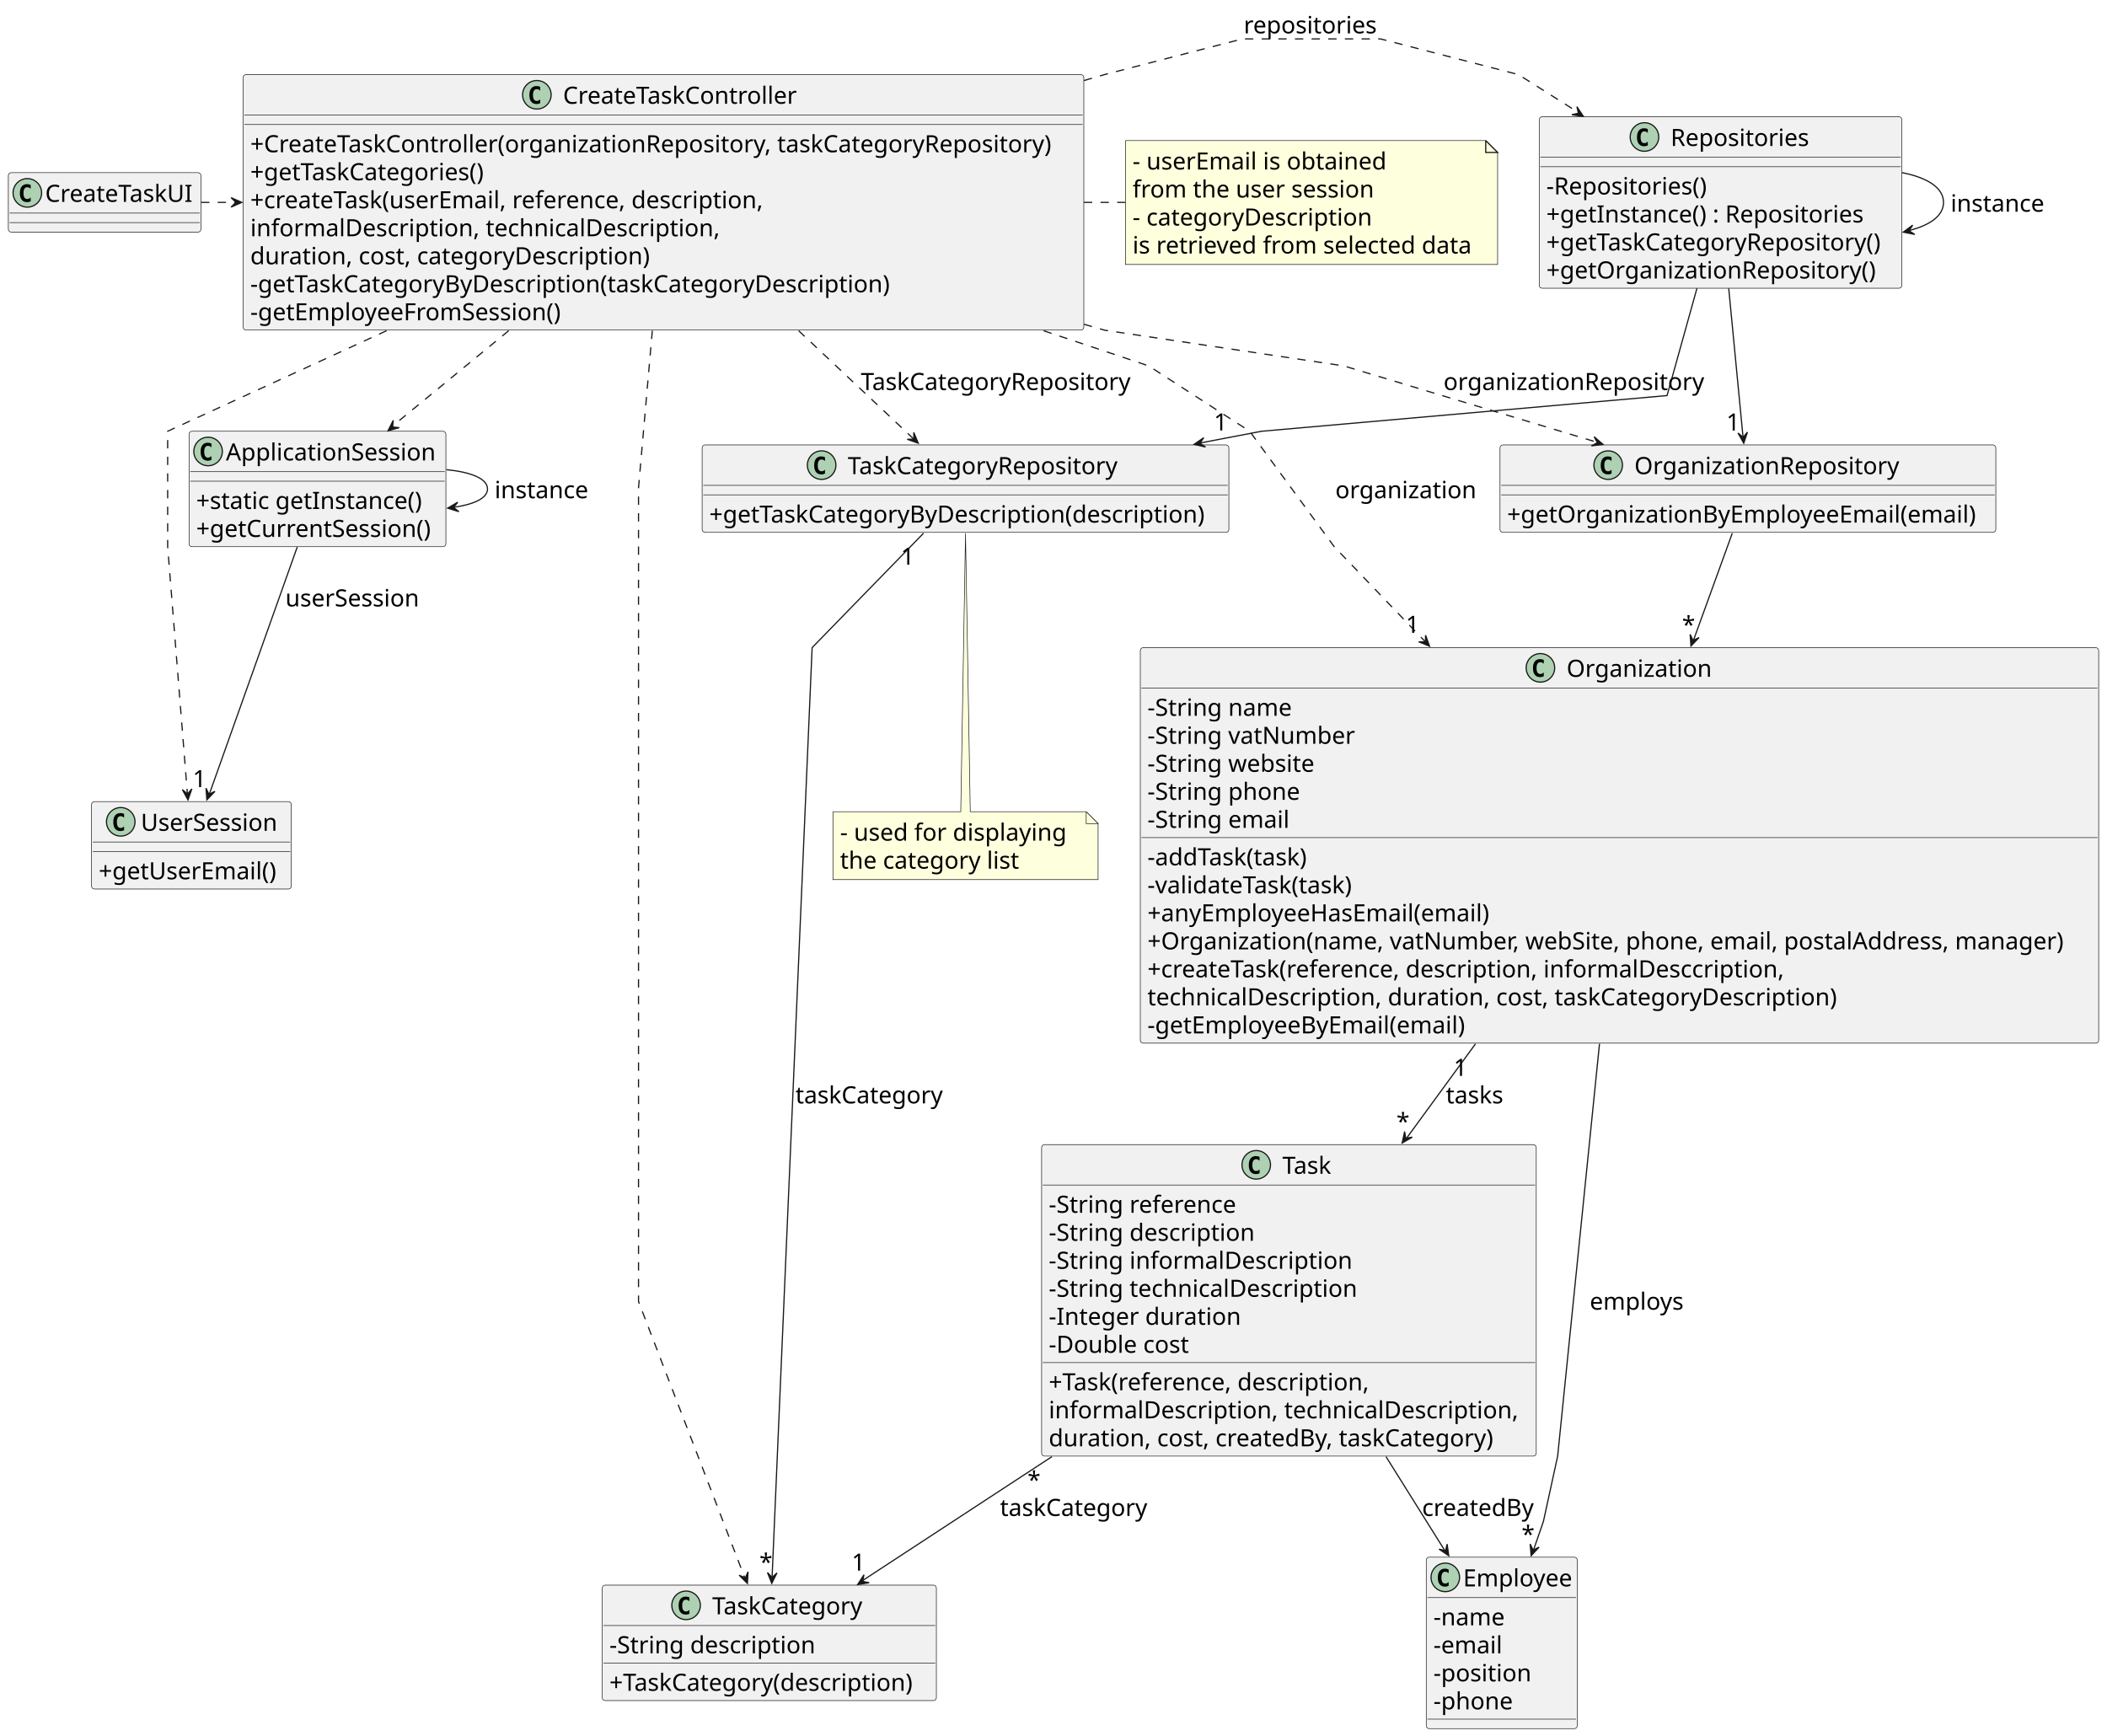
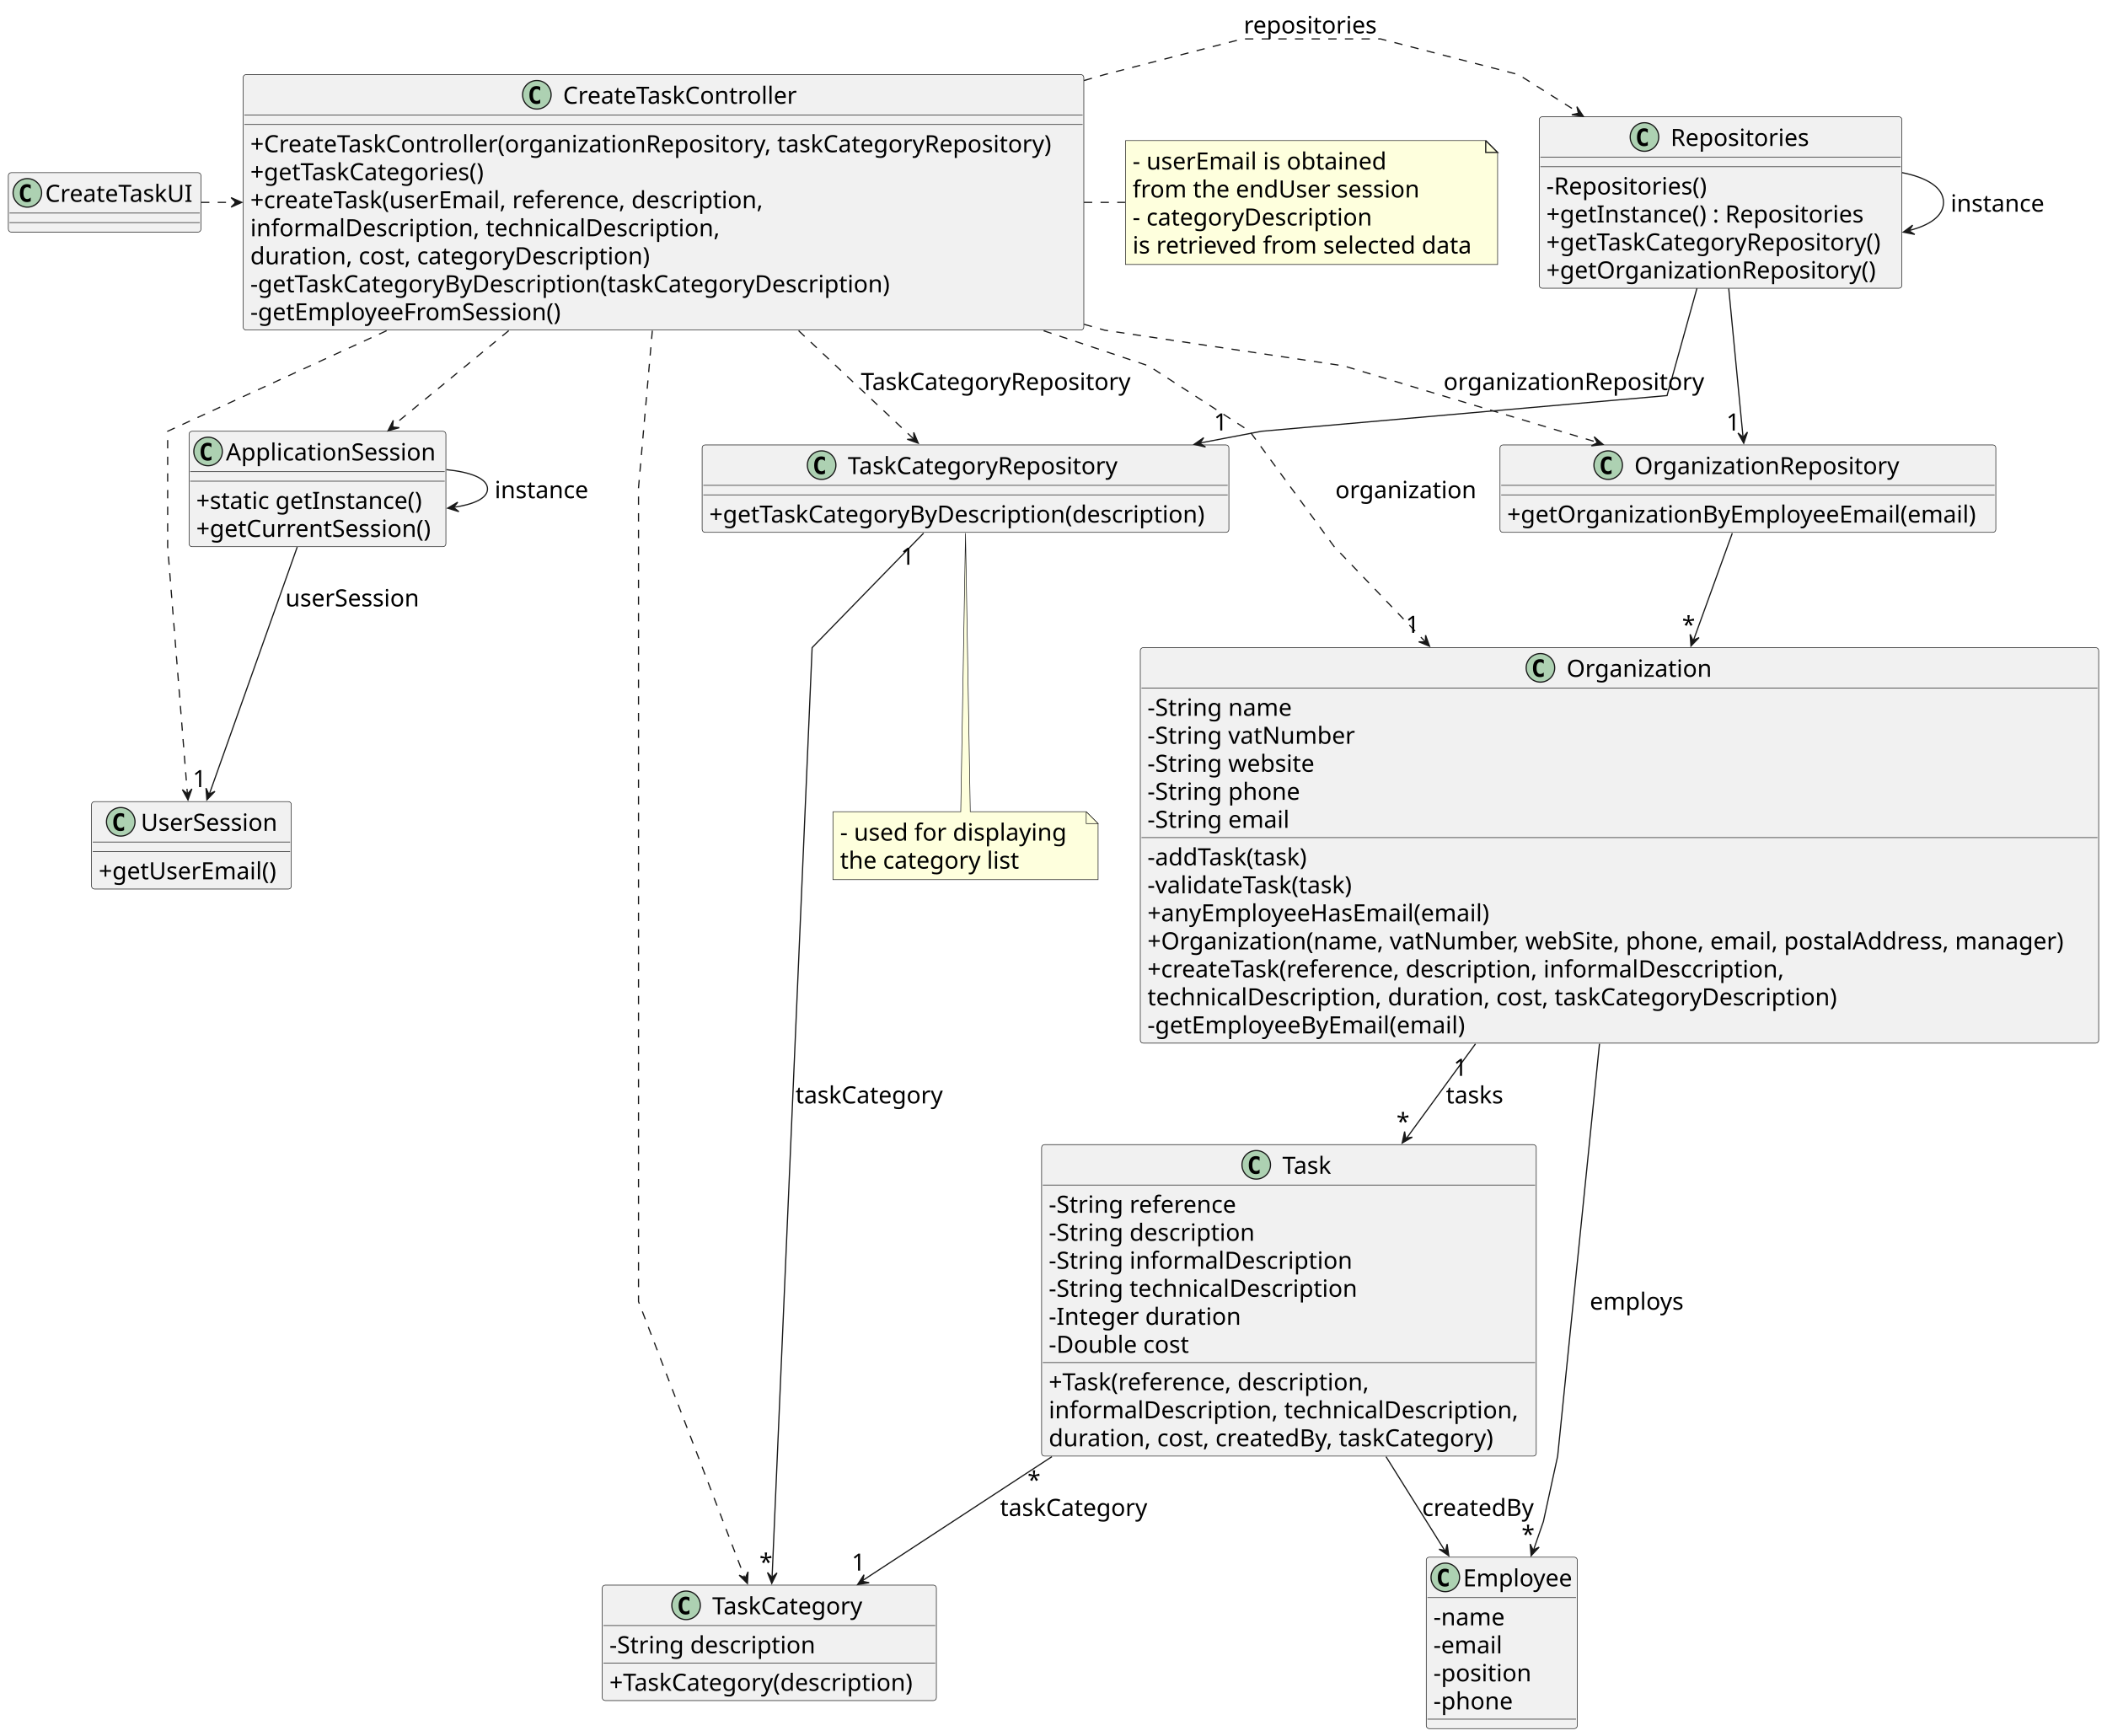
<svg xmlns="http://www.w3.org/2000/svg" contentStyleType="text/css" height="1460px" preserveAspectRatio="none" style="width:1772px;height:1460px;background:#FFFFFF;" version="1.1" viewBox="0 0 1772 1460" width="1772px" zoomAndPan="magnify">
  <defs />
  <g>
    <g id="elem_ApplicationSession">
      <rect codeLine="11" fill="#F1F1F1" height="97.109" id="ApplicationSession" rx="2.5" ry="2.5" style="stroke:#181818;stroke-width:0.5;" width="216" x="159" y="362.719" />
      <ellipse cx="175" cy="379.719" fill="#ADD1B2" rx="12" ry="12" style="stroke:#181818;stroke-width:1.0;" />
      <path d="M177.807,386.799 Q177.123,387.15 176.371,387.326 Q175.619,387.502 174.789,387.502 Q171.84,387.502 170.287,385.559 Q168.734,383.615 168.734,379.943 Q168.734,376.262 170.287,374.318 Q171.84,372.375 174.789,372.375 Q175.619,372.375 176.381,372.551 Q177.143,372.727 177.807,373.078 L177.807,376.281 Q177.065,375.598 176.366,375.28 Q175.668,374.963 174.926,374.963 Q173.344,374.963 172.538,376.218 Q171.732,377.473 171.732,379.943 Q171.732,382.404 172.538,383.659 Q173.344,384.914 174.926,384.914 Q175.668,384.914 176.366,384.597 Q177.065,384.279 177.807,383.596 Z " fill="#000000" />
      <text fill="#000000" font-family="sans-serif" font-size="20" lengthAdjust="spacing" textLength="182" x="190" y="387.277">ApplicationSession</text>
      <line style="stroke:#181818;stroke-width:0.5;" x1="160" x2="374" y1="396.719" y2="396.719" />
      <line style="stroke:#181818;stroke-width:0.5;" x1="160" x2="374" y1="404.719" y2="404.719" />
      <text fill="#000000" font-family="sans-serif" font-size="20" lengthAdjust="spacing" textLength="196" x="165" y="428.055">+static getInstance()</text>
      <text fill="#000000" font-family="sans-serif" font-size="20" lengthAdjust="spacing" textLength="204" x="165" y="451.609">+getCurrentSession()</text>
    </g>
    <g id="elem_UserSession">
      <rect codeLine="17" fill="#F1F1F1" height="73.555" id="UserSession" rx="2.5" ry="2.5" style="stroke:#181818;stroke-width:0.5;" width="168" x="77" y="674.219" />
      <ellipse cx="101.55" cy="691.219" fill="#ADD1B2" rx="12" ry="12" style="stroke:#181818;stroke-width:1.0;" />
      <path d="M104.357,698.299 Q103.673,698.65 102.921,698.826 Q102.169,699.002 101.339,699.002 Q98.39,699.002 96.837,697.059 Q95.284,695.115 95.284,691.443 Q95.284,687.762 96.837,685.818 Q98.39,683.875 101.339,683.875 Q102.169,683.875 102.931,684.051 Q103.693,684.227 104.357,684.578 L104.357,687.781 Q103.615,687.098 102.916,686.78 Q102.218,686.463 101.476,686.463 Q99.894,686.463 99.088,687.718 Q98.282,688.973 98.282,691.443 Q98.282,693.904 99.088,695.159 Q99.894,696.414 101.476,696.414 Q102.218,696.414 102.916,696.097 Q103.615,695.779 104.357,695.096 Z " fill="#000000" />
      <text fill="#000000" font-family="sans-serif" font-size="20" lengthAdjust="spacing" textLength="115" x="118.45" y="698.777">UserSession</text>
      <line style="stroke:#181818;stroke-width:0.5;" x1="78" x2="244" y1="708.219" y2="708.219" />
      <line style="stroke:#181818;stroke-width:0.5;" x1="78" x2="244" y1="716.219" y2="716.219" />
      <text fill="#000000" font-family="sans-serif" font-size="20" lengthAdjust="spacing" textLength="156" x="83" y="739.555">+getUserEmail()</text>
    </g>
    <g id="elem_Employee">
      <rect codeLine="22" fill="#F1F1F1" height="144.219" id="Employee" rx="2.5" ry="2.5" style="stroke:#181818;stroke-width:0.5;" width="127" x="1199.5" y="1309.719" />
      <ellipse cx="1215.5" cy="1326.719" fill="#ADD1B2" rx="12" ry="12" style="stroke:#181818;stroke-width:1.0;" />
      <path d="M1218.307,1333.799 Q1217.623,1334.15 1216.871,1334.326 Q1216.119,1334.502 1215.289,1334.502 Q1212.34,1334.502 1210.787,1332.559 Q1209.234,1330.615 1209.234,1326.943 Q1209.234,1323.262 1210.787,1321.318 Q1212.34,1319.375 1215.289,1319.375 Q1216.119,1319.375 1216.881,1319.551 Q1217.643,1319.727 1218.307,1320.078 L1218.307,1323.281 Q1217.564,1322.598 1216.866,1322.28 Q1216.168,1321.963 1215.426,1321.963 Q1213.844,1321.963 1213.038,1323.218 Q1212.232,1324.473 1212.232,1326.943 Q1212.232,1329.404 1213.038,1330.659 Q1213.844,1331.914 1215.426,1331.914 Q1216.168,1331.914 1216.866,1331.597 Q1217.564,1331.279 1218.307,1330.596 Z " fill="#000000" />
      <text fill="#000000" font-family="sans-serif" font-size="20" lengthAdjust="spacing" textLength="93" x="1230.5" y="1334.277">Employee</text>
      <line style="stroke:#181818;stroke-width:0.5;" x1="1200.5" x2="1325.5" y1="1343.719" y2="1343.719" />
      <text fill="#000000" font-family="sans-serif" font-size="20" lengthAdjust="spacing" textLength="65" x="1205.5" y="1367.055">-name</text>
      <text fill="#000000" font-family="sans-serif" font-size="20" lengthAdjust="spacing" textLength="65" x="1205.5" y="1390.609">-email</text>
      <text fill="#000000" font-family="sans-serif" font-size="20" lengthAdjust="spacing" textLength="90" x="1205.5" y="1414.164">-position</text>
      <text fill="#000000" font-family="sans-serif" font-size="20" lengthAdjust="spacing" textLength="72" x="1205.5" y="1437.719">-phone</text>
      <line style="stroke:#181818;stroke-width:0.5;" x1="1200.5" x2="1325.5" y1="1445.938" y2="1445.938" />
    </g>
    <g id="elem_Task">
      <rect codeLine="29" fill="#F1F1F1" height="261.992" id="Task" rx="2.5" ry="2.5" style="stroke:#181818;stroke-width:0.5;" width="416" x="876" y="962.719" />
      <ellipse cx="1056.5" cy="979.719" fill="#ADD1B2" rx="12" ry="12" style="stroke:#181818;stroke-width:1.0;" />
      <path d="M1059.307,986.799 Q1058.623,987.15 1057.871,987.326 Q1057.119,987.502 1056.289,987.502 Q1053.34,987.502 1051.787,985.559 Q1050.234,983.615 1050.234,979.943 Q1050.234,976.262 1051.787,974.318 Q1053.34,972.375 1056.289,972.375 Q1057.119,972.375 1057.881,972.551 Q1058.643,972.727 1059.307,973.078 L1059.307,976.281 Q1058.564,975.598 1057.866,975.28 Q1057.168,974.963 1056.426,974.963 Q1054.844,974.963 1054.038,976.218 Q1053.232,977.473 1053.232,979.943 Q1053.232,982.404 1054.038,983.659 Q1054.844,984.914 1056.426,984.914 Q1057.168,984.914 1057.866,984.597 Q1058.564,984.279 1059.307,983.596 Z " fill="#000000" />
      <text fill="#000000" font-family="sans-serif" font-size="20" lengthAdjust="spacing" textLength="46" x="1078.5" y="987.277">Task</text>
      <line style="stroke:#181818;stroke-width:0.5;" x1="877" x2="1291" y1="996.719" y2="996.719" />
      <text fill="#000000" font-family="sans-serif" font-size="20" lengthAdjust="spacing" textLength="163" x="882" y="1020.055">-String reference</text>
      <text fill="#000000" font-family="sans-serif" font-size="20" lengthAdjust="spacing" textLength="182" x="882" y="1043.609">-String description</text>
      <text fill="#000000" font-family="sans-serif" font-size="20" lengthAdjust="spacing" textLength="265" x="882" y="1067.164">-String informalDescription</text>
      <text fill="#000000" font-family="sans-serif" font-size="20" lengthAdjust="spacing" textLength="269" x="882" y="1090.719">-String technicalDescription</text>
      <text fill="#000000" font-family="sans-serif" font-size="20" lengthAdjust="spacing" textLength="166" x="882" y="1114.273">-Integer duration</text>
      <text fill="#000000" font-family="sans-serif" font-size="20" lengthAdjust="spacing" textLength="126" x="882" y="1137.828">-Double cost</text>
      <line style="stroke:#181818;stroke-width:0.5;" x1="877" x2="1291" y1="1146.047" y2="1146.047" />
      <text fill="#000000" font-family="sans-serif" font-size="20" lengthAdjust="spacing" textLength="284" x="882" y="1169.383">+Task(reference, description,</text>
      <text fill="#000000" font-family="sans-serif" font-size="20" lengthAdjust="spacing" textLength="404" x="882" y="1192.938">informalDescription, technicalDescription,</text>
      <text fill="#000000" font-family="sans-serif" font-size="20" lengthAdjust="spacing" textLength="381" x="882" y="1216.492">duration, cost, createdBy, taskCategory)</text>
    </g>
    <g id="elem_TaskCategory">
      <rect codeLine="40" fill="#F1F1F1" height="97.109" id="TaskCategory" rx="2.5" ry="2.5" style="stroke:#181818;stroke-width:0.5;" width="281" x="506.5" y="1333.219" />
      <ellipse cx="577" cy="1350.219" fill="#ADD1B2" rx="12" ry="12" style="stroke:#181818;stroke-width:1.0;" />
      <path d="M579.807,1357.299 Q579.123,1357.65 578.371,1357.826 Q577.619,1358.002 576.789,1358.002 Q573.84,1358.002 572.287,1356.059 Q570.734,1354.115 570.734,1350.443 Q570.734,1346.762 572.287,1344.818 Q573.84,1342.875 576.789,1342.875 Q577.619,1342.875 578.381,1343.051 Q579.143,1343.227 579.807,1343.578 L579.807,1346.781 Q579.064,1346.098 578.366,1345.78 Q577.668,1345.463 576.926,1345.463 Q575.344,1345.463 574.538,1346.718 Q573.732,1347.973 573.732,1350.443 Q573.732,1352.904 574.538,1354.159 Q575.344,1355.414 576.926,1355.414 Q577.668,1355.414 578.366,1355.097 Q579.064,1354.779 579.807,1354.096 Z " fill="#000000" />
      <text fill="#000000" font-family="sans-serif" font-size="20" lengthAdjust="spacing" textLength="131" x="599" y="1357.777">TaskCategory</text>
      <line style="stroke:#181818;stroke-width:0.5;" x1="507.5" x2="786.5" y1="1367.219" y2="1367.219" />
      <text fill="#000000" font-family="sans-serif" font-size="20" lengthAdjust="spacing" textLength="182" x="512.5" y="1390.555">-String description</text>
      <line style="stroke:#181818;stroke-width:0.5;" x1="507.5" x2="786.5" y1="1398.773" y2="1398.773" />
      <text fill="#000000" font-family="sans-serif" font-size="20" lengthAdjust="spacing" textLength="269" x="512.5" y="1422.109">+TaskCategory(description)</text>
    </g>
    <g id="elem_Organization">
      <rect codeLine="46" fill="#F1F1F1" height="332.656" id="Organization" rx="2.5" ry="2.5" style="stroke:#181818;stroke-width:0.5;" width="806" x="959" y="544.719" />
      <ellipse cx="1295.5" cy="561.719" fill="#ADD1B2" rx="12" ry="12" style="stroke:#181818;stroke-width:1.0;" />
      <path d="M1298.307,568.799 Q1297.623,569.15 1296.871,569.326 Q1296.119,569.502 1295.289,569.502 Q1292.34,569.502 1290.787,567.559 Q1289.234,565.615 1289.234,561.943 Q1289.234,558.262 1290.787,556.318 Q1292.34,554.375 1295.289,554.375 Q1296.119,554.375 1296.881,554.551 Q1297.643,554.727 1298.307,555.078 L1298.307,558.281 Q1297.564,557.598 1296.866,557.28 Q1296.168,556.963 1295.426,556.963 Q1293.844,556.963 1293.038,558.218 Q1292.232,559.473 1292.232,561.943 Q1292.232,564.404 1293.038,565.659 Q1293.844,566.914 1295.426,566.914 Q1296.168,566.914 1296.866,566.597 Q1297.564,566.279 1298.307,565.596 Z " fill="#000000" />
      <text fill="#000000" font-family="sans-serif" font-size="20" lengthAdjust="spacing" textLength="124" x="1317.5" y="569.277">Organization</text>
      <line style="stroke:#181818;stroke-width:0.5;" x1="960" x2="1764" y1="578.719" y2="578.719" />
      <text fill="#000000" font-family="sans-serif" font-size="20" lengthAdjust="spacing" textLength="127" x="965" y="602.055">-String name</text>
      <text fill="#000000" font-family="sans-serif" font-size="20" lengthAdjust="spacing" textLength="180" x="965" y="625.609">-String vatNumber</text>
      <text fill="#000000" font-family="sans-serif" font-size="20" lengthAdjust="spacing" textLength="147" x="965" y="649.164">-String website</text>
      <text fill="#000000" font-family="sans-serif" font-size="20" lengthAdjust="spacing" textLength="134" x="965" y="672.719">-String phone</text>
      <text fill="#000000" font-family="sans-serif" font-size="20" lengthAdjust="spacing" textLength="127" x="965" y="696.273">-String email</text>
      <line style="stroke:#181818;stroke-width:0.5;" x1="960" x2="1764" y1="704.492" y2="704.492" />
      <text fill="#000000" font-family="sans-serif" font-size="20" lengthAdjust="spacing" textLength="149" x="965" y="727.828">-addTask(task)</text>
      <text fill="#000000" font-family="sans-serif" font-size="20" lengthAdjust="spacing" textLength="187" x="965" y="751.383">-validateTask(task)</text>
      <text fill="#000000" font-family="sans-serif" font-size="20" lengthAdjust="spacing" textLength="298" x="965" y="774.938">+anyEmployeeHasEmail(email)</text>
      <text fill="#000000" font-family="sans-serif" font-size="20" lengthAdjust="spacing" textLength="794" x="965" y="798.492">+Organization(name, vatNumber, webSite, phone, email, postalAddress, manager)</text>
      <text fill="#000000" font-family="sans-serif" font-size="20" lengthAdjust="spacing" textLength="555" x="965" y="822.047">+createTask(reference, description, informalDesccription,</text>
      <text fill="#000000" font-family="sans-serif" font-size="20" lengthAdjust="spacing" textLength="593" x="965" y="845.602">technicalDescription, duration, cost, taskCategoryDescription)</text>
      <text fill="#000000" font-family="sans-serif" font-size="20" lengthAdjust="spacing" textLength="277" x="965" y="869.156">-getEmployeeByEmail(email)</text>
    </g>
    <g id="elem_TaskCategoryRepository">
      <rect codeLine="63" fill="#F1F1F1" height="73.555" id="TaskCategoryRepository" rx="2.5" ry="2.5" style="stroke:#181818;stroke-width:0.5;" width="443" x="590.5" y="374.219" />
      <ellipse cx="691" cy="391.219" fill="#ADD1B2" rx="12" ry="12" style="stroke:#181818;stroke-width:1.0;" />
      <path d="M693.807,398.299 Q693.123,398.65 692.371,398.826 Q691.619,399.002 690.789,399.002 Q687.84,399.002 686.287,397.059 Q684.734,395.115 684.734,391.443 Q684.734,387.762 686.287,385.818 Q687.84,383.875 690.789,383.875 Q691.619,383.875 692.381,384.051 Q693.143,384.227 693.807,384.578 L693.807,387.781 Q693.064,387.098 692.366,386.78 Q691.668,386.463 690.926,386.463 Q689.344,386.463 688.538,387.718 Q687.732,388.973 687.732,391.443 Q687.732,393.904 688.538,395.159 Q689.344,396.414 690.926,396.414 Q691.668,396.414 692.366,396.097 Q693.064,395.779 693.807,395.096 Z " fill="#000000" />
      <text fill="#000000" font-family="sans-serif" font-size="20" lengthAdjust="spacing" textLength="233" x="713" y="398.777">TaskCategoryRepository</text>
      <line style="stroke:#181818;stroke-width:0.5;" x1="591.5" x2="1032.5" y1="408.219" y2="408.219" />
      <line style="stroke:#181818;stroke-width:0.5;" x1="591.5" x2="1032.5" y1="416.219" y2="416.219" />
      <text fill="#000000" font-family="sans-serif" font-size="20" lengthAdjust="spacing" textLength="431" x="596.5" y="439.555">+getTaskCategoryByDescription(description)</text>
    </g>
    <g id="elem_OrganizationRepository">
      <rect codeLine="67" fill="#F1F1F1" height="73.555" id="OrganizationRepository" rx="2.5" ry="2.5" style="stroke:#181818;stroke-width:0.5;" width="417" x="1261.5" y="374.219" />
      <ellipse cx="1352.5" cy="391.219" fill="#ADD1B2" rx="12" ry="12" style="stroke:#181818;stroke-width:1.0;" />
      <path d="M1355.307,398.299 Q1354.623,398.65 1353.871,398.826 Q1353.119,399.002 1352.289,399.002 Q1349.34,399.002 1347.787,397.059 Q1346.234,395.115 1346.234,391.443 Q1346.234,387.762 1347.787,385.818 Q1349.34,383.875 1352.289,383.875 Q1353.119,383.875 1353.881,384.051 Q1354.643,384.227 1355.307,384.578 L1355.307,387.781 Q1354.564,387.098 1353.866,386.78 Q1353.168,386.463 1352.426,386.463 Q1350.844,386.463 1350.038,387.718 Q1349.232,388.973 1349.232,391.443 Q1349.232,393.904 1350.038,395.159 Q1350.844,396.414 1352.426,396.414 Q1353.168,396.414 1353.866,396.097 Q1354.564,395.779 1355.307,395.096 Z " fill="#000000" />
      <text fill="#000000" font-family="sans-serif" font-size="20" lengthAdjust="spacing" textLength="226" x="1374.5" y="398.777">OrganizationRepository</text>
      <line style="stroke:#181818;stroke-width:0.5;" x1="1262.5" x2="1677.5" y1="408.219" y2="408.219" />
      <line style="stroke:#181818;stroke-width:0.5;" x1="1262.5" x2="1677.5" y1="416.219" y2="416.219" />
      <text fill="#000000" font-family="sans-serif" font-size="20" lengthAdjust="spacing" textLength="405" x="1267.5" y="439.555">+getOrganizationByEmployeeEmail(email)</text>
    </g>
    <g id="elem_Repositories">
      <rect codeLine="71" fill="#F1F1F1" height="144.219" id="Repositories" rx="2.5" ry="2.5" style="stroke:#181818;stroke-width:0.5;" width="305" x="1294.5" y="98.219" />
      <ellipse cx="1383" cy="115.219" fill="#ADD1B2" rx="12" ry="12" style="stroke:#181818;stroke-width:1.0;" />
      <path d="M1385.807,122.299 Q1385.123,122.65 1384.371,122.826 Q1383.619,123.002 1382.789,123.002 Q1379.84,123.002 1378.287,121.059 Q1376.734,119.115 1376.734,115.443 Q1376.734,111.762 1378.287,109.818 Q1379.84,107.875 1382.789,107.875 Q1383.619,107.875 1384.381,108.051 Q1385.143,108.227 1385.807,108.578 L1385.807,111.781 Q1385.064,111.098 1384.366,110.78 Q1383.668,110.463 1382.926,110.463 Q1381.344,110.463 1380.538,111.718 Q1379.732,112.973 1379.732,115.443 Q1379.732,117.904 1380.538,119.159 Q1381.344,120.414 1382.926,120.414 Q1383.668,120.414 1384.366,120.097 Q1385.064,119.779 1385.807,119.096 Z " fill="#000000" />
      <text fill="#000000" font-family="sans-serif" font-size="20" lengthAdjust="spacing" textLength="119" x="1405" y="122.777">Repositories</text>
      <line style="stroke:#181818;stroke-width:0.5;" x1="1295.5" x2="1598.5" y1="132.219" y2="132.219" />
      <line style="stroke:#181818;stroke-width:0.5;" x1="1295.5" x2="1598.5" y1="140.219" y2="140.219" />
      <text fill="#000000" font-family="sans-serif" font-size="20" lengthAdjust="spacing" textLength="145" x="1300.5" y="163.555">-Repositories()</text>
      <text fill="#000000" font-family="sans-serif" font-size="20" lengthAdjust="spacing" textLength="276" x="1300.5" y="187.109">+getInstance() : Repositories</text>
      <text fill="#000000" font-family="sans-serif" font-size="20" lengthAdjust="spacing" textLength="293" x="1300.5" y="210.664">+getTaskCategoryRepository()</text>
      <text fill="#000000" font-family="sans-serif" font-size="20" lengthAdjust="spacing" textLength="286" x="1300.5" y="234.219">+getOrganizationRepository()</text>
    </g>
    <g id="elem_CreateTaskController">
      <rect codeLine="78" fill="#F1F1F1" height="214.883" id="CreateTaskController" rx="2.5" ry="2.5" style="stroke:#181818;stroke-width:0.5;" width="707" x="204.5" y="62.719" />
      <ellipse cx="451.5" cy="79.719" fill="#ADD1B2" rx="12" ry="12" style="stroke:#181818;stroke-width:1.0;" />
      <path d="M454.307,86.799 Q453.623,87.15 452.871,87.326 Q452.119,87.502 451.289,87.502 Q448.34,87.502 446.787,85.559 Q445.234,83.615 445.234,79.943 Q445.234,76.262 446.787,74.318 Q448.34,72.375 451.289,72.375 Q452.119,72.375 452.881,72.551 Q453.643,72.727 454.307,73.078 L454.307,76.281 Q453.565,75.598 452.866,75.28 Q452.168,74.963 451.426,74.963 Q449.844,74.963 449.038,76.218 Q448.232,77.473 448.232,79.943 Q448.232,82.404 449.038,83.659 Q449.844,84.914 451.426,84.914 Q452.168,84.914 452.866,84.597 Q453.565,84.279 454.307,83.596 Z " fill="#000000" />
      <text fill="#000000" font-family="sans-serif" font-size="20" lengthAdjust="spacing" textLength="204" x="473.5" y="87.277">CreateTaskController</text>
      <line style="stroke:#181818;stroke-width:0.5;" x1="205.5" x2="910.5" y1="96.719" y2="96.719" />
      <line style="stroke:#181818;stroke-width:0.5;" x1="205.5" x2="910.5" y1="104.719" y2="104.719" />
      <text fill="#000000" font-family="sans-serif" font-size="20" lengthAdjust="spacing" textLength="695" x="210.5" y="128.055">+CreateTaskController(organizationRepository, taskCategoryRepository)</text>
      <text fill="#000000" font-family="sans-serif" font-size="20" lengthAdjust="spacing" textLength="208" x="210.5" y="151.609">+getTaskCategories()</text>
      <text fill="#000000" font-family="sans-serif" font-size="20" lengthAdjust="spacing" textLength="448" x="210.5" y="175.164">+createTask(userEmail, reference, description,</text>
      <text fill="#000000" font-family="sans-serif" font-size="20" lengthAdjust="spacing" textLength="404" x="210.5" y="198.719">informalDescription, technicalDescription,</text>
      <text fill="#000000" font-family="sans-serif" font-size="20" lengthAdjust="spacing" textLength="342" x="210.5" y="222.273">duration, cost, categoryDescription)</text>
      <text fill="#000000" font-family="sans-serif" font-size="20" lengthAdjust="spacing" textLength="554" x="210.5" y="245.828">-getTaskCategoryByDescription(taskCategoryDescription)</text>
      <text fill="#000000" font-family="sans-serif" font-size="20" lengthAdjust="spacing" textLength="271" x="210.5" y="269.383">-getEmployeeFromSession()</text>
    </g>
    <g id="elem_GMN12">
      <path d="M946.5,118.219 L946.5,222.438 L1259.5,222.438 L1259.5,128.219 L1249.5,118.219 L946.5,118.219 " fill="#FEFFDD" style="stroke:#181818;stroke-width:0.5;" />
      <path d="M1249.5,118.219 L1249.5,128.219 L1259.5,128.219 L1249.5,118.219 " fill="#FEFFDD" style="stroke:#181818;stroke-width:1.0;" />
      <text fill="#000000" font-family="sans-serif" font-size="20" lengthAdjust="spacing" textLength="225" x="952.5" y="142.555">- userEmail is obtained</text>
-       <text fill="#000000" font-family="sans-serif" font-size="20" lengthAdjust="spacing" textLength="206" x="952.5" y="166.109">from the user session</text>
+       <text fill="#000000" font-family="sans-serif" font-size="20" lengthAdjust="spacing" textLength="206" x="952.5" y="166.109">from the endUser session</text>
      <text fill="#000000" font-family="sans-serif" font-size="20" lengthAdjust="spacing" textLength="209" x="952.5" y="189.664">- categoryDescription</text>
      <text fill="#000000" font-family="sans-serif" font-size="20" lengthAdjust="spacing" textLength="292" x="952.5" y="213.219">is retrieved from selected data</text>
    </g>
    <g id="elem_GMN15">
      <path d="M700.5,682.719 L700.5,739.828 A0,0 0 0 0 700.5,739.828 L923.5,739.828 A0,0 0 0 0 923.5,739.828 L923.5,692.719 L913.5,682.719 L816,682.719 L812,448.459 L808,682.719 L700.5,682.719 A0,0 0 0 0 700.5,682.719 " fill="#FEFFDD" style="stroke:#181818;stroke-width:0.5;" />
      <path d="M913.5,682.719 L913.5,692.719 L923.5,692.719 L913.5,682.719 " fill="#FEFFDD" style="stroke:#181818;stroke-width:0.5;" />
      <text fill="#000000" font-family="sans-serif" font-size="20" lengthAdjust="spacing" textLength="202" x="706.5" y="707.055">- used for displaying</text>
      <text fill="#000000" font-family="sans-serif" font-size="20" lengthAdjust="spacing" textLength="152" x="706.5" y="730.609">the category list</text>
    </g>
    <g id="elem_CreateTaskUI">
      <rect codeLine="98" fill="#F1F1F1" height="50" id="CreateTaskUI" rx="2.5" ry="2.5" style="stroke:#181818;stroke-width:0.5;" width="162" x="7" y="145.219" />
      <ellipse cx="23" cy="162.219" fill="#ADD1B2" rx="12" ry="12" style="stroke:#181818;stroke-width:1.0;" />
      <path d="M25.807,169.299 Q25.123,169.65 24.371,169.826 Q23.619,170.002 22.789,170.002 Q19.84,170.002 18.287,168.059 Q16.734,166.115 16.734,162.443 Q16.734,158.762 18.287,156.818 Q19.84,154.875 22.789,154.875 Q23.619,154.875 24.381,155.051 Q25.143,155.227 25.807,155.578 L25.807,158.781 Q25.064,158.098 24.366,157.78 Q23.668,157.463 22.926,157.463 Q21.344,157.463 20.538,158.718 Q19.732,159.973 19.732,162.443 Q19.732,164.904 20.538,166.159 Q21.344,167.414 22.926,167.414 Q23.668,167.414 24.366,167.097 Q25.064,166.779 25.807,166.096 Z " fill="#000000" />
      <text fill="#000000" font-family="sans-serif" font-size="20" lengthAdjust="spacing" textLength="128" x="38" y="169.777">CreateTaskUI</text>
      <line style="stroke:#181818;stroke-width:0.5;" x1="8" x2="168" y1="179.219" y2="179.219" />
      <line style="stroke:#181818;stroke-width:0.5;" x1="8" x2="168" y1="187.219" y2="187.219" />
    </g>
    <g id="link_CreateTaskController_GMN12">
      <path d="M911.57,170.219 C917.74,170.219 921.33,170.219 921.33,170.219 C921.33,170.219 931.15,170.219 946.21,170.219 " fill="none" id="CreateTaskController-GMN12" style="stroke:#181818;stroke-width:1.0;stroke-dasharray:7.0,7.0;" />
    </g>
    <g id="link_Repositories_Repositories">
      <path codeLine="101" d="M1599.66,145.199 C1620.56,149.349 1634.5,157.699 1634.5,170.219 C1634.5,181.569 1623.05,189.489 1605.34,193.959 " fill="none" id="Repositories-to-Repositories" style="stroke:#181818;stroke-width:1.0;" />
      <polygon fill="#181818" points="1600.66,195.239,1610.32,197.158,1605.537,194.137,1608.558,189.355,1600.66,195.239" style="stroke:#181818;stroke-width:1.0;" />
      <text fill="#000000" font-family="sans-serif" font-size="20" lengthAdjust="spacing" textLength="79" x="1640.5" y="178.055">instance</text>
    </g>
    <g id="link_ApplicationSession_ApplicationSession">
      <path codeLine="102" d="M375.5,395.029 C395.74,397.029 410,402.419 410,411.219 C410,419.189 398.29,424.369 381.03,426.759 " fill="none" id="ApplicationSession-to-ApplicationSession" style="stroke:#181818;stroke-width:1.0;" />
      <polygon fill="#181818" points="376.5,427.409,385.906,430.328,381.466,426.824,384.97,422.383,376.5,427.409" style="stroke:#181818;stroke-width:1.0;" />
      <text fill="#000000" font-family="sans-serif" font-size="20" lengthAdjust="spacing" textLength="79" x="416" y="419.055">instance</text>
    </g>
    <g id="link_CreateTaskUI_CreateTaskController">
      <path codeLine="104" d="M169.09,170.219 C179.13,170.219 189.12,170.219 198.38,170.219 " fill="none" id="CreateTaskUI-to-CreateTaskController" style="stroke:#181818;stroke-width:1.0;stroke-dasharray:7.0,7.0;" />
      <polygon fill="#181818" points="203.35,170.219,194.35,166.219,198.35,170.219,194.35,174.219,203.35,170.219" style="stroke:#181818;stroke-width:1.0;" />
    </g>
    <g id="link_CreateTaskController_Repositories">
      <path codeLine="106" d="M911.6,67.759 C922.65,64.559 929,62.719 929,62.719 C929,62.719 1045,32.719 1045,32.719 C1045,32.719 1161,32.719 1161,32.719 C1161,32.719 1277,62.719 1277,62.719 C1277,62.719 1299.26,76.799 1327.67,94.759 " fill="none" id="CreateTaskController-to-Repositories" style="stroke:#181818;stroke-width:1.0;stroke-dasharray:7.0,7.0;" />
      <polygon fill="#181818" points="1331.66,97.919,1326.188,89.73,1327.433,95.248,1321.915,96.493,1331.66,97.919" style="stroke:#181818;stroke-width:1.0;" />
      <text fill="#000000" font-family="sans-serif" font-size="20" lengthAdjust="spacing" textLength="114" x="1046" y="28.055">repositories</text>
    </g>
    <g id="link_Repositories_TaskCategoryRepository">
      <path codeLine="108" d="M1427.13,242.529 C1415.08,285.789 1402,332.719 1402,332.719 C1402,332.719 1061,362.719 1061,362.719 C1061,362.719 1039.45,366.829 1009.03,372.629 " fill="none" id="Repositories-to-TaskCategoryRepository" style="stroke:#181818;stroke-width:1.0;" />
      <polygon fill="#181818" points="1004.25,373.739,1013.842,375.971,1009.16,372.797,1012.335,368.115,1004.25,373.739" style="stroke:#181818;stroke-width:1.0;" />
      <text fill="#000000" font-family="sans-serif" font-size="20" lengthAdjust="spacing" textLength="13" x="1020.849" y="362.045">1</text>
    </g>
    <g id="link_CreateTaskController_TaskCategory">
      <path codeLine="110" d="M548.61,278.139 C543.01,341.769 537,410.219 537,410.219 C537,410.219 537,410.219 537,1094.719 C537,1094.719 594.71,1244.769 626.53,1327.499 " fill="none" id="CreateTaskController-to-TaskCategory" style="stroke:#181818;stroke-width:1.0;stroke-dasharray:7.0,7.0;" />
      <polygon fill="#181818" points="628.59,1331.849,629.113,1322.014,626.805,1327.178,621.64,1324.87,628.59,1331.849" style="stroke:#181818;stroke-width:1.0;" />
    </g>
    <g id="link_CreateTaskController_OrganizationRepository">
      <path codeLine="111" d="M911.6,272.729 C922.65,275.899 929,277.719 929,277.719 C929,277.719 1130,307.719 1130,307.719 C1130,307.719 1246.98,342.989 1343.71,372.149 " fill="none" id="CreateTaskController-to-OrganizationRepository" style="stroke:#181818;stroke-width:1.0;stroke-dasharray:7.0,7.0;" />
      <polygon fill="#181818" points="1348.17,373.789,1340.703,367.367,1343.382,372.349,1338.399,375.029,1348.17,373.789" style="stroke:#181818;stroke-width:1.0;" />
      <text fill="#000000" font-family="sans-serif" font-size="20" lengthAdjust="spacing" textLength="222" x="1214" y="328.055">organizationRepository</text>
    </g>
    <g id="link_CreateTaskController_TaskCategoryRepository">
      <path codeLine="112" d="M671.63,278.139 C706.23,310.699 742.18,344.519 769.03,369.789 " fill="none" id="CreateTaskController-to-TaskCategoryRepository" style="stroke:#181818;stroke-width:1.0;stroke-dasharray:7.0,7.0;" />
      <polygon fill="#181818" points="772.26,372.769,768.466,363.68,768.626,369.335,762.971,369.495,772.26,372.769" style="stroke:#181818;stroke-width:1.0;" />
      <text fill="#000000" font-family="sans-serif" font-size="20" lengthAdjust="spacing" textLength="233" x="724" y="328.055">TaskCategoryRepository</text>
    </g>
    <g id="link_Repositories_OrganizationRepository">
      <path codeLine="114" d="M1453.87,242.599 C1457.8,283.429 1462.59,333.259 1465.93,367.919 " fill="none" id="Repositories-to-OrganizationRepository" style="stroke:#181818;stroke-width:1.0;" />
      <polygon fill="#181818" points="1466.49,372.779,1469.625,363.442,1466.019,367.801,1461.66,364.195,1466.49,372.779" style="stroke:#181818;stroke-width:1.0;" />
      <text fill="#000000" font-family="sans-serif" font-size="20" lengthAdjust="spacing" textLength="13" x="1451.832" y="362.092">1</text>
    </g>
    <g id="link_OrganizationRepository_Organization">
      <path codeLine="116" d="M1456.87,448.459 C1448.33,472.019 1436.51,504.629 1424.1,538.859 " fill="none" id="OrganizationRepository-to-Organization" style="stroke:#181818;stroke-width:1.0;" />
      <polygon fill="#181818" points="1422.11,543.359,1428.933,536.256,1423.811,538.657,1421.41,533.535,1422.11,543.359" style="stroke:#181818;stroke-width:1.0;" />
      <text fill="#000000" font-family="sans-serif" font-size="20" lengthAdjust="spacing" textLength="10" x="1414.607" y="532.633">*</text>
    </g>
    <g id="link_ApplicationSession_UserSession">
      <path codeLine="117" d="M249.97,460.099 C229.49,517.679 195.44,613.409 175.94,668.229 " fill="none" id="ApplicationSession-to-UserSession" style="stroke:#181818;stroke-width:1.0;" />
      <polygon fill="#181818" points="173.98,672.729,180.784,665.608,175.668,668.022,173.253,662.907,173.98,672.729" style="stroke:#181818;stroke-width:1.0;" />
      <text fill="#000000" font-family="sans-serif" font-size="20" lengthAdjust="spacing" textLength="113" x="240" y="510.055">userSession</text>
      <text fill="#000000" font-family="sans-serif" font-size="20" lengthAdjust="spacing" textLength="13" x="162.053" y="662.034">1</text>
    </g>
    <g id="link_CreateTaskController_Organization">
      <path codeLine="119" d="M877.72,278.189 C929.21,295.409 966,307.719 966,307.719 C966,307.719 1051,362.719 1051,362.719 C1051,362.719 1122,459.719 1122,459.719 C1122,459.719 1156.51,495.739 1199.35,540.459 " fill="none" id="CreateTaskController-to-Organization" style="stroke:#181818;stroke-width:1.0;stroke-dasharray:7.0,7.0;" />
      <polygon fill="#181818" points="1202.25,543.529,1198.92,534.26,1198.794,539.915,1193.138,539.79,1202.25,543.529" style="stroke:#181818;stroke-width:1.0;" />
      <text fill="#000000" font-family="sans-serif" font-size="20" lengthAdjust="spacing" textLength="120" x="1123" y="419.055">organization</text>
      <text fill="#000000" font-family="sans-serif" font-size="20" lengthAdjust="spacing" textLength="13" x="1182.246" y="532.255">1</text>
    </g>
    <g id="link_CreateTaskController_ApplicationSession">
      <path codeLine="120" d="M427.82,278.139 C393.78,306.099 358.6,334.989 329.86,358.589 " fill="none" id="CreateTaskController-to-ApplicationSession" style="stroke:#181818;stroke-width:1.0;stroke-dasharray:7.0,7.0;" />
      <polygon fill="#181818" points="326.31,362.329,335.802,359.702,330.172,359.153,330.721,353.523,326.31,362.329" style="stroke:#181818;stroke-width:1.0;" />
    </g>
    <g id="link_CreateTaskController_UserSession">
      <path codeLine="121" d="M325.12,278.169 C229.6,322.029 141,362.719 141,362.719 C141,362.719 141,459.719 141,459.719 C141,459.719 151.92,596.519 157.62,667.929 " fill="none" id="CreateTaskController-to-UserSession" style="stroke:#181818;stroke-width:1.0;stroke-dasharray:7.0,7.0;" />
      <polygon fill="#181818" points="158.09,672.799,161.357,663.508,157.69,667.815,153.383,664.148,158.09,672.799" style="stroke:#181818;stroke-width:1.0;" />
    </g>
    <g id="link_Task_TaskCategory">
      <path codeLine="122" d="M884.68,1225.169 C828.1,1262.189 769.8,1300.349 725.09,1329.609 " fill="none" id="Task-to-TaskCategory" style="stroke:#181818;stroke-width:1.0;" />
      <polygon fill="#181818" points="721.26,1332.769,730.984,1331.205,725.449,1330.038,726.615,1324.503,721.26,1332.769" style="stroke:#181818;stroke-width:1.0;" />
      <text fill="#000000" font-family="sans-serif" font-size="20" lengthAdjust="spacing" textLength="125" x="841" y="1275.055">taskCategory</text>
      <text fill="#000000" font-family="sans-serif" font-size="20" lengthAdjust="spacing" textLength="10" x="864.145" y="1251.89">*</text>
      <text fill="#000000" font-family="sans-serif" font-size="20" lengthAdjust="spacing" textLength="13" x="716.231" y="1321.012">1</text>
    </g>
    <g id="link_TaskCategoryRepository_TaskCategory">
      <path codeLine="123" d="M776.75,448.429 C738.56,487.659 683,544.719 683,544.719 C683,544.719 657.28,1142.089 649.32,1326.899 " fill="none" id="TaskCategoryRepository-to-TaskCategory" style="stroke:#181818;stroke-width:1.0;" />
      <polygon fill="#181818" points="649.06,1331.769,653.442,1322.948,649.274,1326.773,645.449,1322.606,649.06,1331.769" style="stroke:#181818;stroke-width:1.0;" />
      <text fill="#000000" font-family="sans-serif" font-size="20" lengthAdjust="spacing" textLength="125" x="669" y="928.055">taskCategory</text>
      <text fill="#000000" font-family="sans-serif" font-size="20" lengthAdjust="spacing" textLength="13" x="757.618" y="474.992">1</text>
      <text fill="#000000" font-family="sans-serif" font-size="20" lengthAdjust="spacing" textLength="10" x="638.665" y="1321.012">*</text>
    </g>
    <g id="link_Organization_Task">
      <path codeLine="124" d="M1240.87,878.009 C1221.45,904.589 1201.56,931.819 1182.74,957.579 " fill="none" id="Organization-to-Task" style="stroke:#181818;stroke-width:1.0;" />
      <polygon fill="#181818" points="1179.24,961.369,1187.771,956.446,1182.183,957.326,1181.303,951.738,1179.24,961.369" style="stroke:#181818;stroke-width:1.0;" />
      <text fill="#000000" font-family="sans-serif" font-size="20" lengthAdjust="spacing" textLength="50" x="1216" y="928.055">tasks</text>
      <text fill="#000000" font-family="sans-serif" font-size="20" lengthAdjust="spacing" textLength="13" x="1222.486" y="904.885">1</text>
      <text fill="#000000" font-family="sans-serif" font-size="20" lengthAdjust="spacing" textLength="10" x="1174.457" y="950.462">*</text>
    </g>
    <g id="link_Task_Employee">
      <path codeLine="125" d="M1165.64,1225.169 C1182.67,1252.369 1200.08,1280.189 1215.39,1304.639 " fill="none" id="Task-to-Employee" style="stroke:#181818;stroke-width:1.0;" />
      <polygon fill="#181818" points="1218.42,1308.489,1217.033,1298.738,1215.766,1304.251,1210.253,1302.984,1218.42,1308.489" style="stroke:#181818;stroke-width:1.0;" />
      <text fill="#000000" font-family="sans-serif" font-size="20" lengthAdjust="spacing" textLength="93" x="1196" y="1275.055">createdBy</text>
    </g>
    <g id="link_Organization_Employee">
      <path codeLine="127" d="M1345.19,877.909 C1330,1027.639 1310,1224.719 1310,1224.719 C1310,1224.719 1298,1279.719 1298,1279.719 C1298,1279.719 1294.41,1290.069 1289.54,1304.139 " fill="none" id="Organization-to-Employee" style="stroke:#181818;stroke-width:1.0;" />
      <polygon fill="#181818" points="1287.69,1308.479,1294.422,1301.29,1289.331,1303.756,1286.865,1298.665,1287.69,1308.479" style="stroke:#181818;stroke-width:1.0;" />
      <text fill="#000000" font-family="sans-serif" font-size="20" lengthAdjust="spacing" textLength="81" x="1337" y="1101.555">employs</text>
      <text fill="#000000" font-family="sans-serif" font-size="20" lengthAdjust="spacing" textLength="10" x="1279.628" y="1297.588">*</text>
    </g>
  </g>
</svg>
